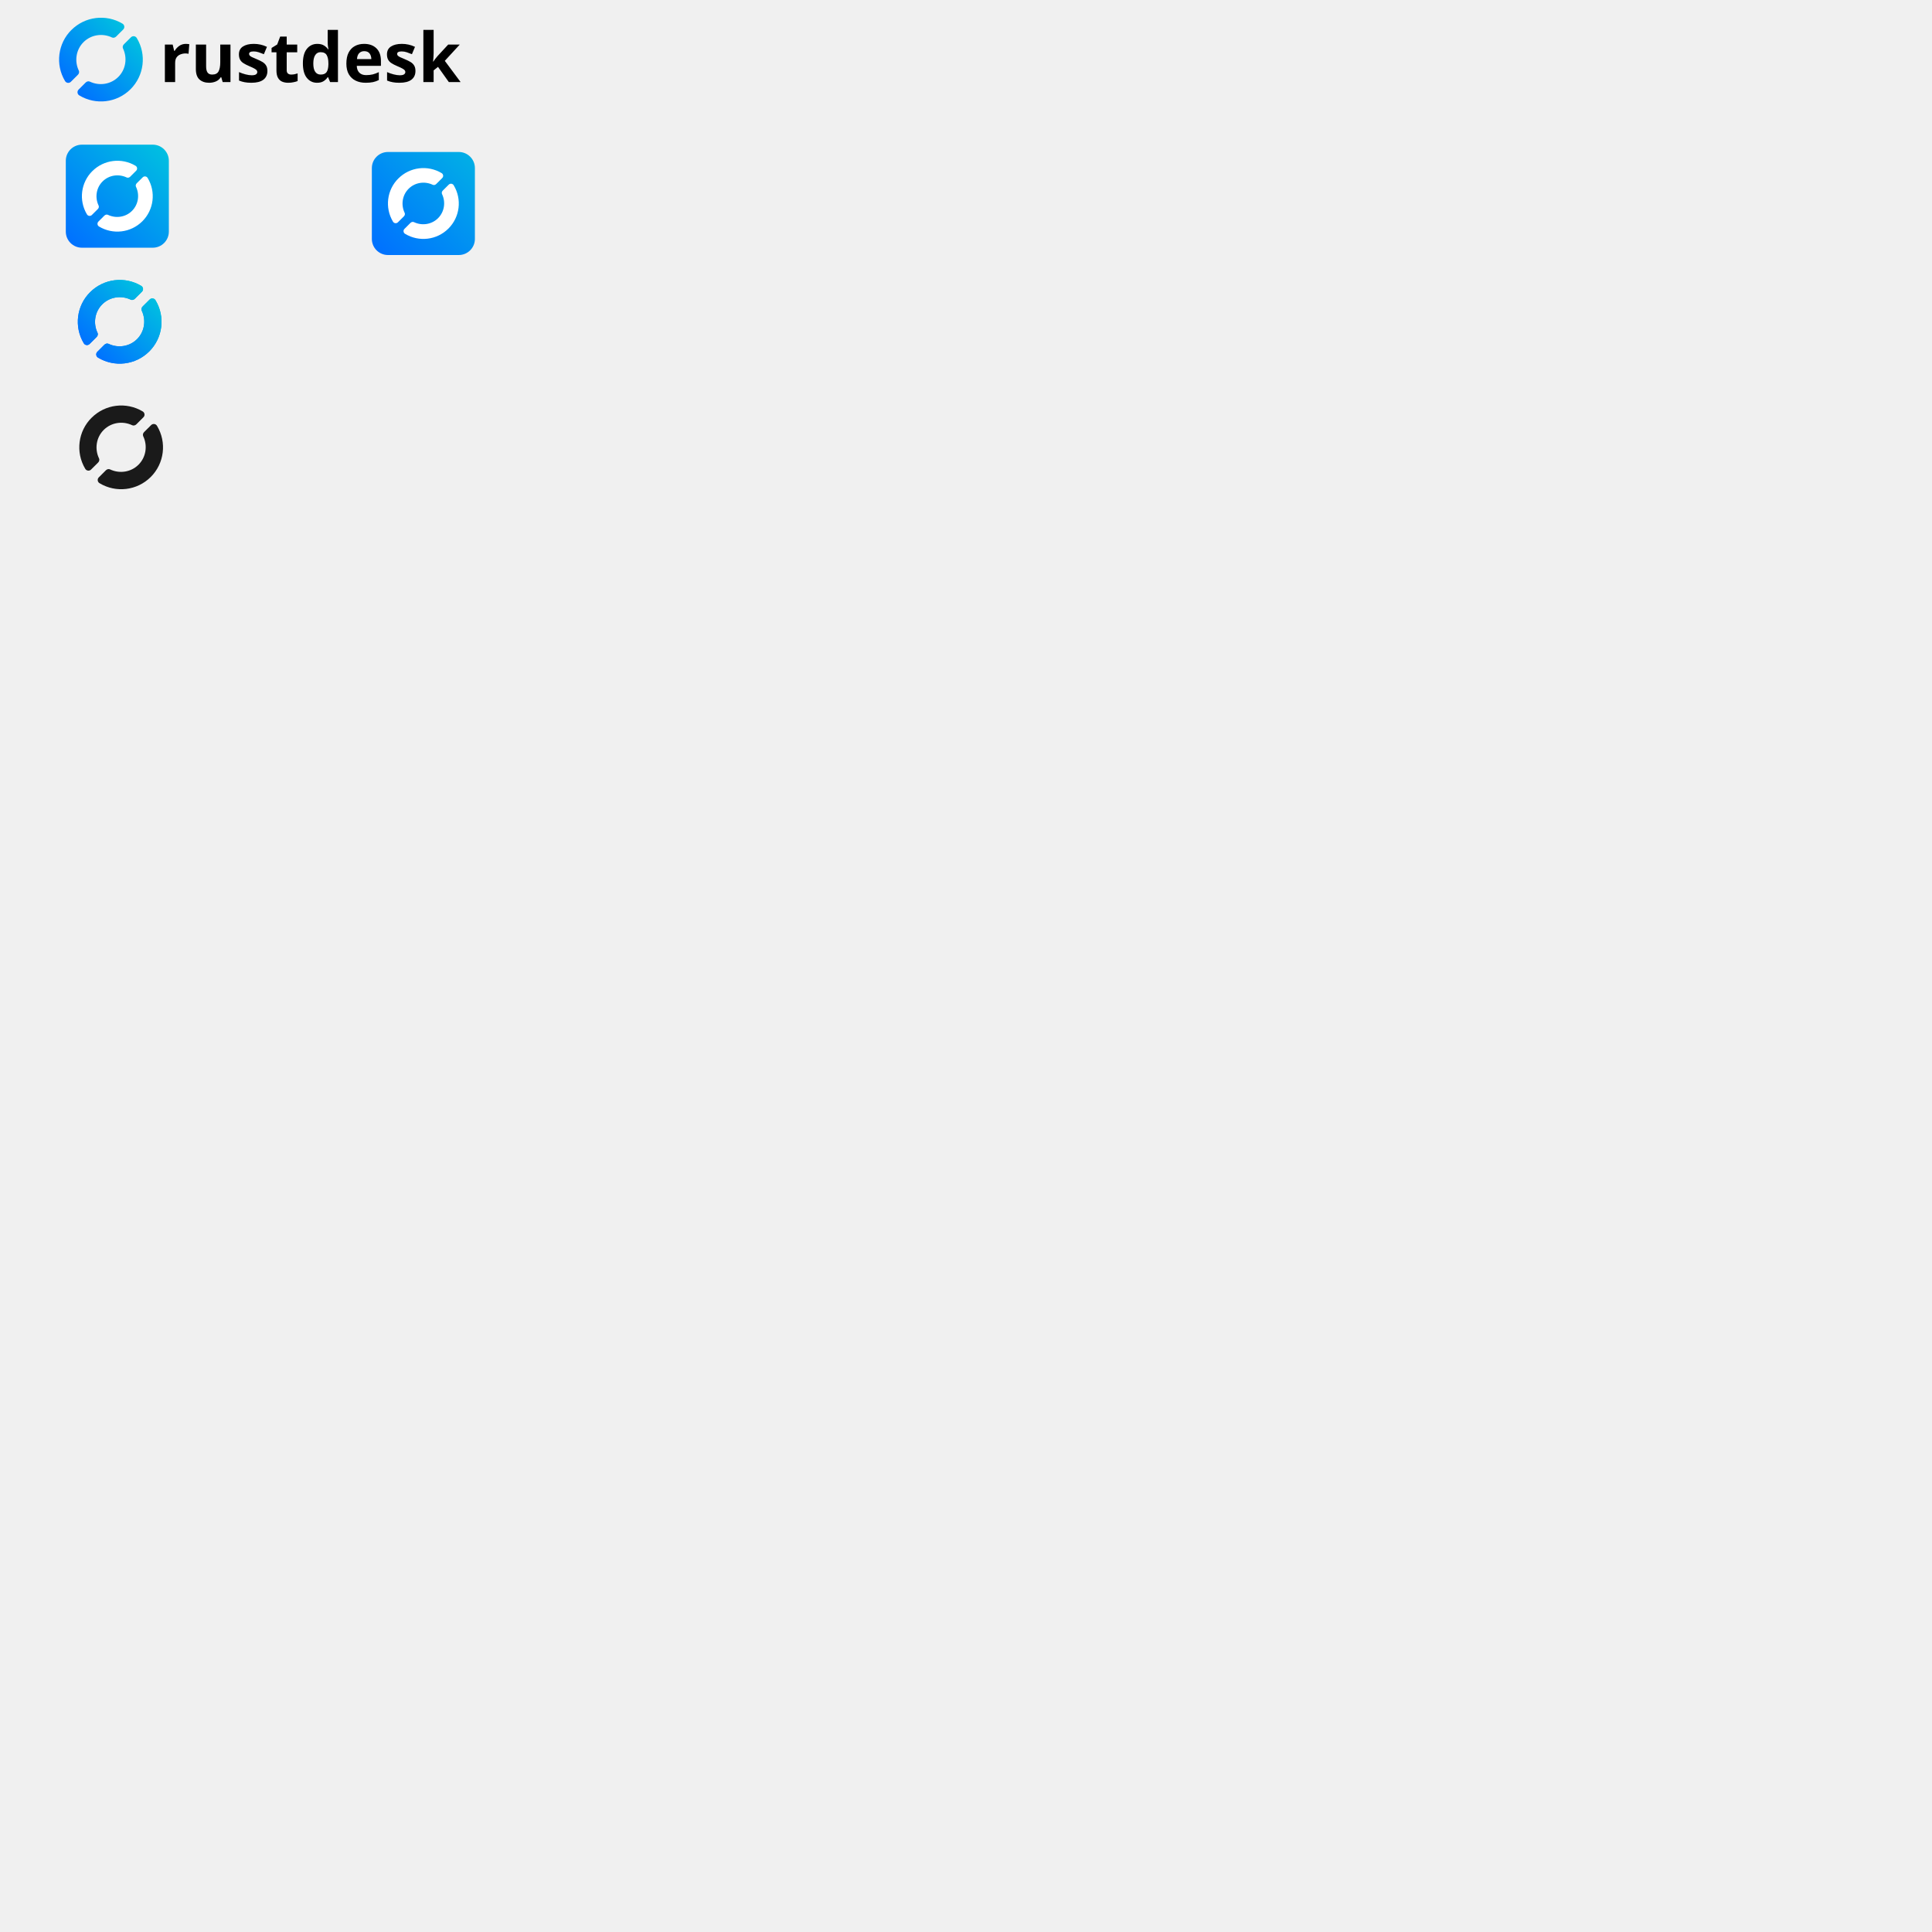
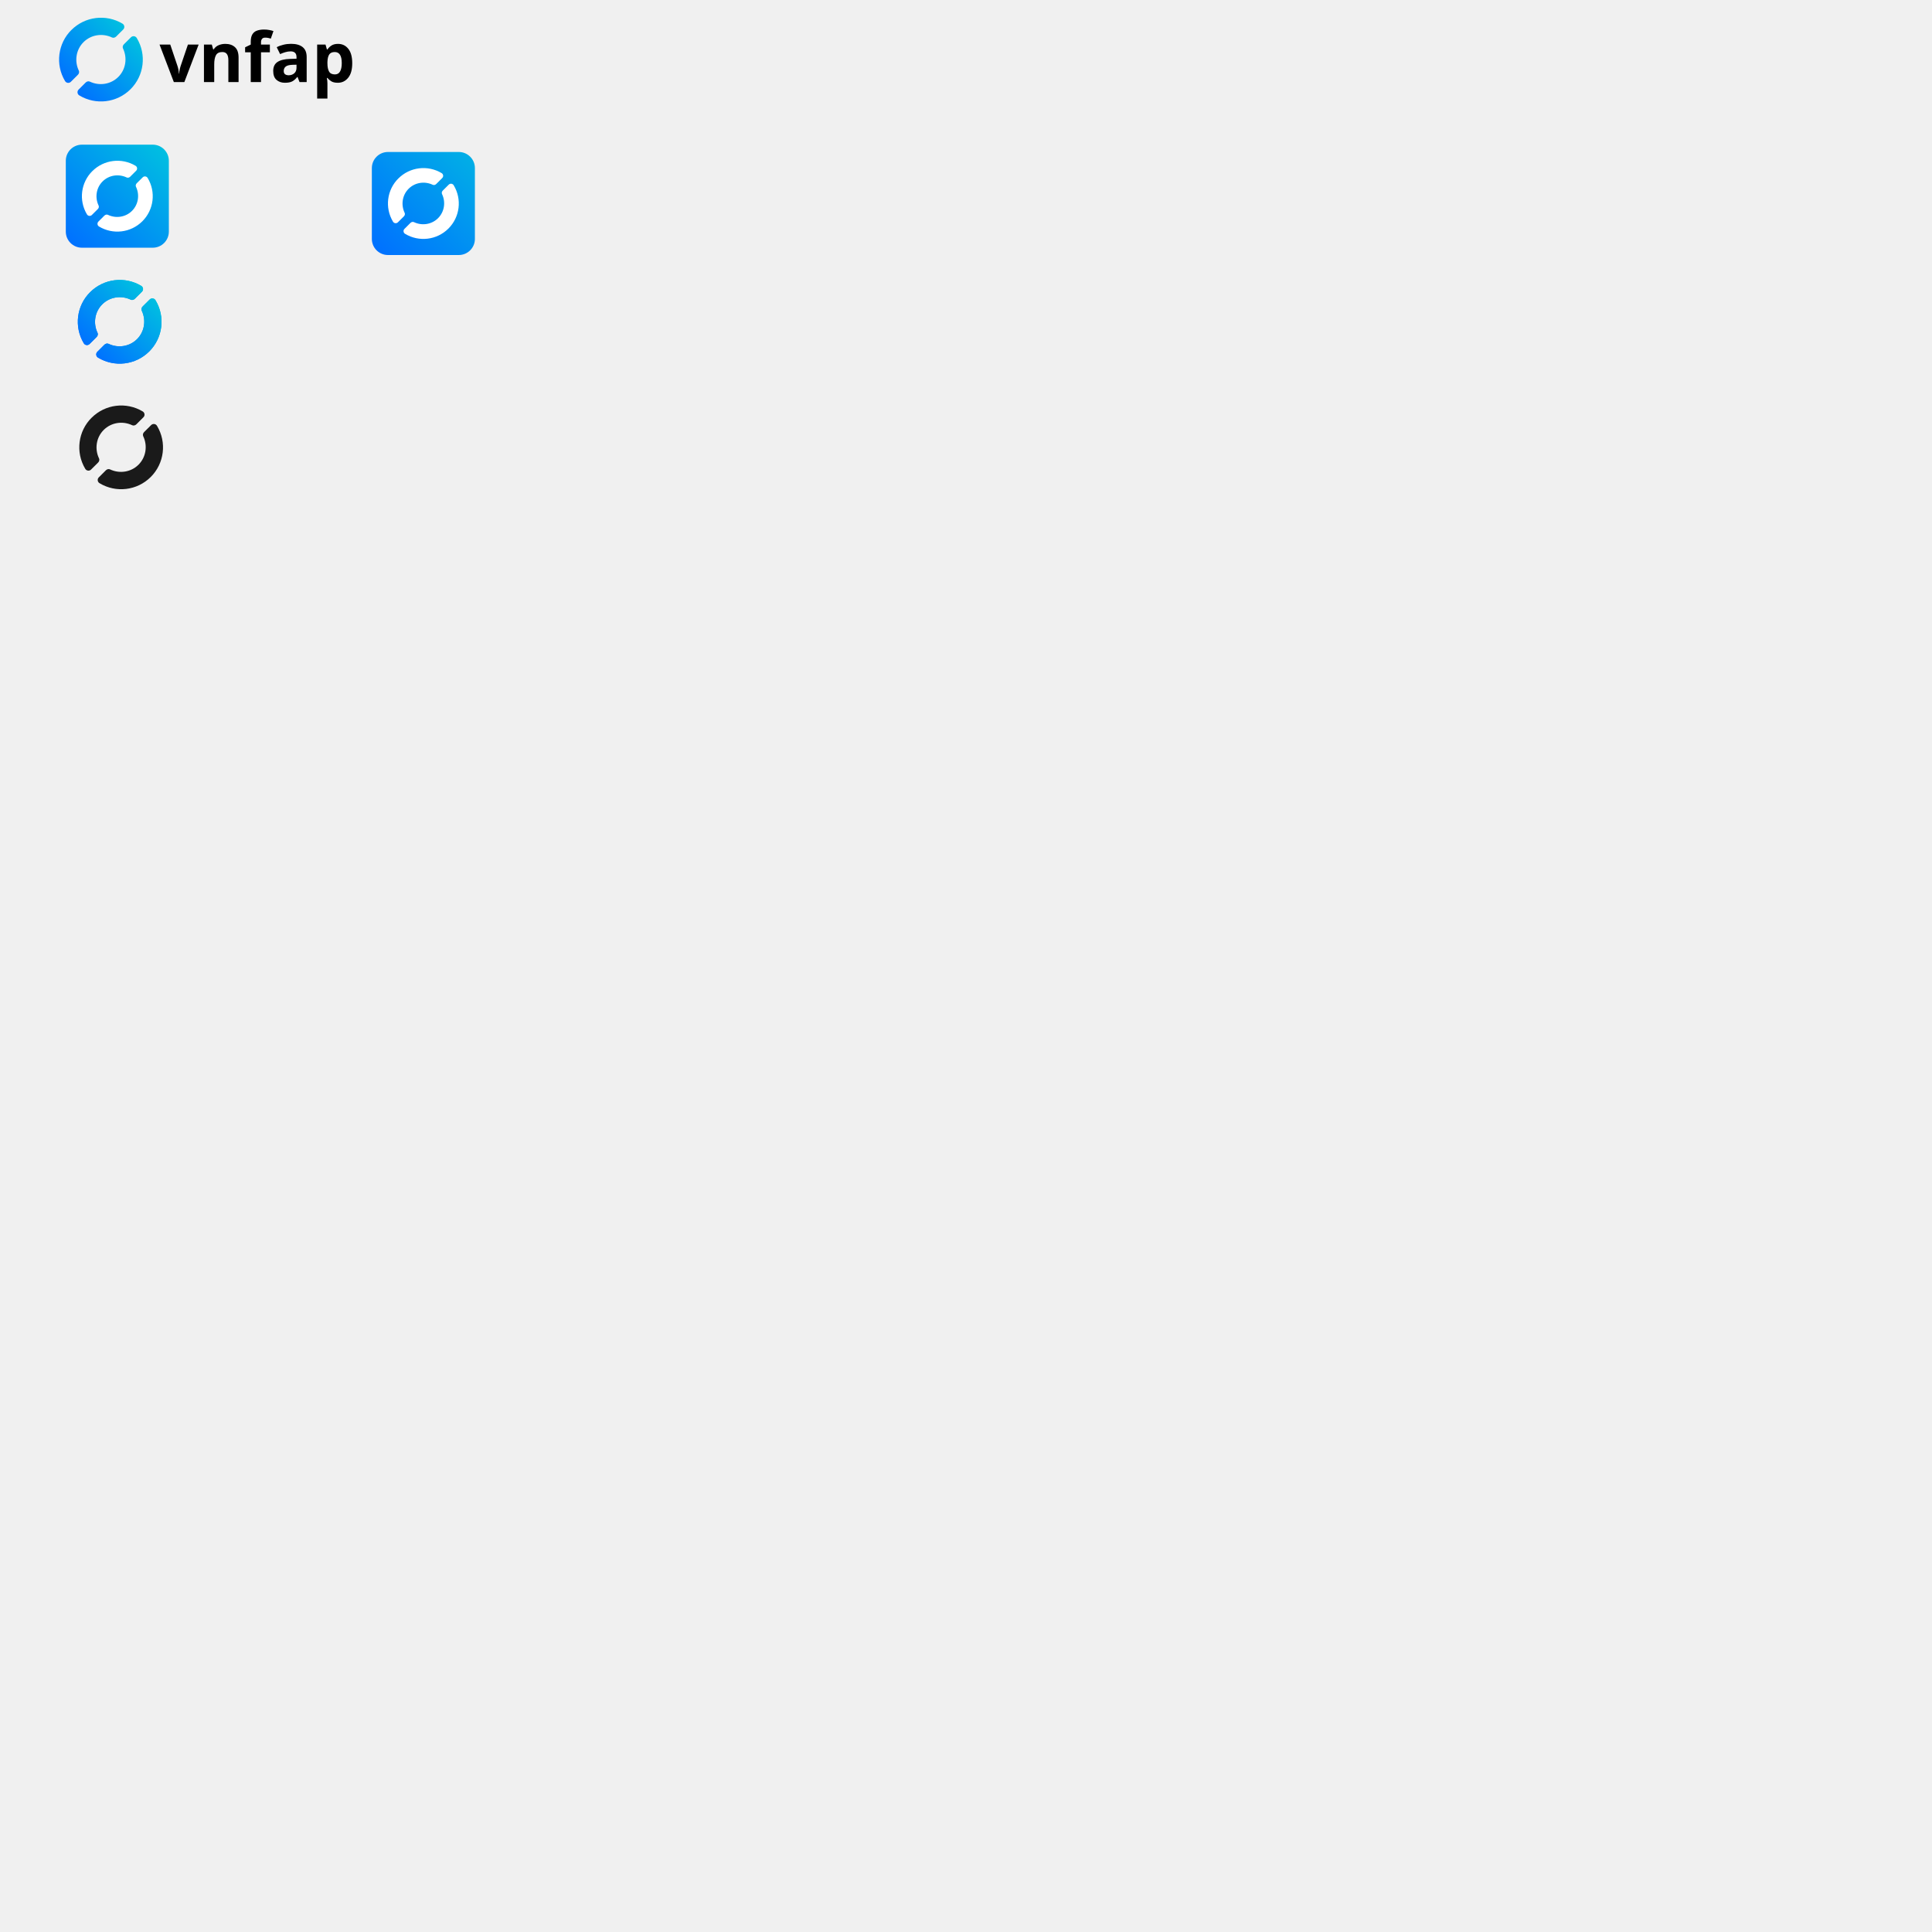
<svg xmlns="http://www.w3.org/2000/svg" xmlns:xlink="http://www.w3.org/1999/xlink" style="isolation:isolate" viewBox="66.993 897.484 600 600" version="1.1" id="svg11" xml:space="preserve" width="600" height="600">
  <defs id="defs15">
    <linearGradient id="linearGradient9947" x1="0.148" x2="0.845" y1="0.851" y2="0.154" gradientTransform="matrix(26.301,0,0,26.331,90.67354,911.7572)" gradientUnits="userSpaceOnUse">
      <stop offset="0" stop-color="#004ba6" id="stop9943" style="stop-color:#0071ff;stop-opacity:1;" />
      <stop offset="1" stop-color="#00bfe1" id="stop9945" style="stop-color:#01aee6;stop-opacity:1;" />
    </linearGradient>
    <linearGradient id="linearGradient9775" x1="0.045" x2="0.955" y1="0.955" y2="0.045" gradientTransform="matrix(32,0,0,32,231.03,929.9804)" gradientUnits="userSpaceOnUse">
      <stop offset="0" stop-color="#004ba6" id="stop9771" style="stop-color:#0071ff;stop-opacity:1;" />
      <stop offset="1" stop-color="#00bfe1" id="stop9773" style="stop-color:#01aee6;stop-opacity:1;" />
    </linearGradient>
    <linearGradient id="linearGradient5424" x1="0.148" x2="0.845" y1="0.851" y2="0.154" gradientTransform="matrix(26.301,0,0,26.331,90.67354,911.7572)" gradientUnits="userSpaceOnUse">
      <stop offset="0" stop-color="#004ba6" id="stop5420" style="stop-color:#0071ff;stop-opacity:1;" />
      <stop offset="1" stop-color="#00bfe1" id="stop5422" style="stop-color:#01aee6;stop-opacity:1;" />
    </linearGradient>
    <linearGradient id="linearGradient1258" x1="0.045" x2="0.955" y1="0.955" y2="0.045" gradientTransform="matrix(32,0,0,32,231.03,929.9804)" gradientUnits="userSpaceOnUse">
      <stop offset="0" stop-color="#004ba6" id="stop1254" style="stop-color:#0071ff;stop-opacity:1;" />
      <stop offset="1" stop-color="#00bfe1" id="stop1256" style="stop-color:#01aee6;stop-opacity:1;" />
    </linearGradient>
    <linearGradient id="linearGradient1228" x1="0.045" x2="0.955" y1="0.955" y2="0.045" gradientTransform="matrix(32,0,0,32,231.03,929.9804)" gradientUnits="userSpaceOnUse">
      <stop offset="0" stop-color="#004ba6" id="stop1224" style="stop-color:#0071ff;stop-opacity:1;" />
      <stop offset="100%" stop-color="#00bfe1" id="stop1226" />
    </linearGradient>
    <rect x="34.073" y="7.526" width="62.535" height="16.147" id="rect9005" />
    <linearGradient id="a-3" x1="0.045" x2="0.955" y1="0.955" y2="0.045" gradientTransform="matrix(32,0,0,32,231.03,929.9804)" gradientUnits="userSpaceOnUse">
      <stop offset="0%" stop-color="#004ba6" id="stop294" />
      <stop offset="100%" stop-color="#00bfe1" id="stop296" />
    </linearGradient>
    <linearGradient xlink:href="#linearGradient1228" id="linearGradient426" gradientUnits="userSpaceOnUse" gradientTransform="matrix(32,0,0,32,45.09661,851.7449)" x1="0.045" y1="0.955" x2="0.955" y2="0.045" />
    <linearGradient xlink:href="#a" id="linearGradient5414" gradientUnits="userSpaceOnUse" gradientTransform="matrix(26.00048,0,0,25.99935,91.16012,984.4207)" x1="0.148" y1="0.851" x2="0.845" y2="0.154" />
    <linearGradient xlink:href="#a" id="linearGradient9753" gradientUnits="userSpaceOnUse" gradientTransform="matrix(26.00048,0,0,25.99935,66.99302,897.4845)" x1="0.148" y1="0.851" x2="0.845" y2="0.154" />
    <linearGradient xlink:href="#linearGradient9775" id="linearGradient9769" gradientUnits="userSpaceOnUse" gradientTransform="matrix(32,0,0,32,45.09661,851.7449)" x1="0.045" y1="0.955" x2="0.955" y2="0.045" />
    <linearGradient xlink:href="#a" id="linearGradient9831" gradientUnits="userSpaceOnUse" gradientTransform="matrix(22.0004,0,0,21.99946,71.99301,902.4844)" x1="0.148" y1="0.851" x2="0.845" y2="0.154" />
    <linearGradient xlink:href="#a" id="linearGradient342" gradientUnits="userSpaceOnUse" gradientTransform="matrix(26.00048,0,0,25.99936,17.98453,891.7487)" x1="0.148" y1="0.851" x2="0.845" y2="0.154" />
    <linearGradient xlink:href="#a" id="linearGradient765" gradientUnits="userSpaceOnUse" gradientTransform="matrix(26.00048,0,0,25.99936,17.98453,891.7487)" x1="0.148" y1="0.851" x2="0.845" y2="0.154" />
  </defs>
  <linearGradient id="a" x1="0.148" x2="0.845" y1="0.851" y2="0.154" gradientTransform="matrix(26.301,0,0,26.331,90.67354,911.7572)" gradientUnits="userSpaceOnUse">
    <stop offset="0" stop-color="#004ba6" id="stop4" style="stop-color:#0071ff;stop-opacity:1;" />
    <stop offset="1" stop-color="#00bfe1" id="stop6" style="stop-color:#00bfe1;stop-opacity:1;" />
  </linearGradient>
  <text xml:space="preserve" transform="translate(66.993,897.484)" id="text9003" style="white-space:pre;shape-inside:url(#rect9005);display:inline;fill:#0071ff" />
  <path fill="url(#a)" d="m 113.485,990.488 -2.135,2.122 c -0.376,0.337 -0.557,0.879 -0.347,1.337 1.423,2.976 0.883,6.524 -1.451,8.856 -2.335,2.331 -5.887,2.871 -8.867,1.449 -0.439,-0.197 -0.954,-0.03 -1.292,0.313 l -2.17,2.166 c -0.255,0.25 -0.381,0.602 -0.34,0.956 0.041,0.354 0.243,0.669 0.548,0.854 5.113,3.095 11.679,2.306 15.911,-1.912 4.232,-4.216 5.039,-10.773 1.955,-15.887 -0.177,-0.311 -0.489,-0.522 -0.844,-0.572 -0.355,-0.05 -0.713,0.068 -0.968,0.318 z m -18.467,-2.306 c -4.253,4.2 -5.086,10.758 -2.02,15.885 0.177,0.312 0.488,0.523 0.843,0.573 0.355,0.05 0.713,-0.068 0.969,-0.319 l 2.123,-2.109 c 0.385,-0.337 0.572,-0.885 0.359,-1.349 -1.423,-2.976 -0.884,-6.524 1.451,-8.856 2.334,-2.331 5.887,-2.871 8.866,-1.45 0.434,0.195 0.942,0.033 1.281,-0.3 l 2.182,-2.179 c 0.255,-0.249 0.381,-0.601 0.34,-0.956 -0.042,-0.353 -0.243,-0.668 -0.548,-0.854 -5.122,-3.068 -11.678,-2.255 -15.893,1.972 z" id="path5412" style="fill:url(#linearGradient5414);stroke-width:0.988" />
  <g id="g9521">
    <g id="g3226" transform="translate(42.33301,90.66725)">
      <path fill="url(#a)" d="M 72.097,883.745 H 50.097 c -2.76,0 -5,-2.24 -5,-5 v -22 c 0,-2.759 2.24,-5 5,-5 h 22 c 2.759,0 5,2.241 5,5 v 22 c 0,2.76 -2.241,5 -5,5 z" id="path422" style="isolation:isolate;fill:url(#linearGradient426)" />
    </g>
    <path fill="url(#a)" d="m 111.32,952.547 -1.807,1.795 c -0.318,0.285 -0.472,0.744 -0.293,1.131 1.204,2.518 0.747,5.52 -1.228,7.494 -1.976,1.973 -4.981,2.429 -7.502,1.226 -0.371,-0.166 -0.807,-0.025 -1.093,0.265 l -1.836,1.833 c -0.216,0.211 -0.322,0.51 -0.288,0.809 0.034,0.3 0.206,0.567 0.463,0.723 4.326,2.618 9.882,1.951 13.463,-1.618 3.581,-3.568 4.264,-9.115 1.655,-13.443 -0.15,-0.263 -0.414,-0.442 -0.714,-0.484 -0.3,-0.042 -0.603,0.058 -0.819,0.269 z m -15.626,-1.951 c -3.599,3.554 -4.304,9.103 -1.709,13.441 0.15,0.264 0.413,0.443 0.714,0.485 0.3,0.042 0.603,-0.058 0.82,-0.27 l 1.797,-1.785 c 0.325,-0.285 0.484,-0.749 0.303,-1.141 -1.204,-2.518 -0.748,-5.52 1.228,-7.494 1.975,-1.973 4.981,-2.429 7.502,-1.227 0.367,0.165 0.797,0.028 1.084,-0.254 l 1.846,-1.844 c 0.216,-0.211 0.322,-0.509 0.288,-0.809 -0.035,-0.299 -0.206,-0.566 -0.463,-0.723 -4.334,-2.596 -9.881,-1.908 -13.448,1.669 z" id="path9011" style="fill:#ffffff;fill-opacity:1;stroke-width:0.836" />
  </g>
  <path fill="url(#a)" d="m 113.485,990.488 -2.135,2.122 c -0.376,0.337 -0.557,0.879 -0.347,1.337 1.423,2.976 0.883,6.524 -1.451,8.856 -2.335,2.331 -5.887,2.871 -8.867,1.449 -0.439,-0.197 -0.954,-0.03 -1.292,0.313 l -2.17,2.166 c -0.255,0.25 -0.381,0.602 -0.34,0.956 0.041,0.354 0.243,0.669 0.548,0.854 5.113,3.095 11.679,2.306 15.911,-1.912 4.232,-4.216 5.039,-10.773 1.955,-15.887 -0.177,-0.311 -0.489,-0.522 -0.844,-0.572 -0.355,-0.05 -0.713,0.068 -0.968,0.318 z m -18.467,-2.306 c -4.253,4.2 -5.086,10.758 -2.02,15.885 0.177,0.312 0.488,0.523 0.843,0.573 0.355,0.05 0.713,-0.068 0.969,-0.319 l 2.123,-2.109 c 0.385,-0.337 0.572,-0.885 0.359,-1.349 -1.423,-2.976 -0.884,-6.524 1.451,-8.856 2.334,-2.331 5.887,-2.871 8.866,-1.45 0.434,0.195 0.942,0.033 1.281,-0.3 l 2.182,-2.179 c 0.255,-0.249 0.381,-0.601 0.34,-0.956 -0.042,-0.353 -0.243,-0.668 -0.548,-0.854 -5.122,-3.068 -11.678,-2.255 -15.893,1.972 z" id="path9523" style="fill:url(#linearGradient5414);stroke-width:0.988" />
  <g id="g9759" transform="translate(18.35032,5.505096)">
    <g id="g8359">
      <text xml:space="preserve" style="font-style:normal;font-variant:normal;font-weight:normal;font-stretch:normal;font-size:21.333px;font-family:Asap;-inkscape-font-specification:Asap;fill:#0071ff" x="98.192" y="917.463" id="text9011">
-         <tspan id="tspan9009" x="98.192" y="917.463" style="font-style:normal;font-variant:normal;font-weight:600;font-stretch:normal;font-size:21.333px;font-family:Nunito;-inkscape-font-specification:'Nunito Semi-Bold';fill:#000000">rustdesk</tspan>
+         <tspan id="tspan9009" x="98.192" y="917.463" style="font-style:normal;font-variant:normal;font-weight:600;font-stretch:normal;font-size:21.333px;font-family:Nunito;-inkscape-font-specification:'Nunito Semi-Bold';fill:#000000">vnfap</tspan>
      </text>
    </g>
    <path fill="url(#a)" d="m 89.318,903.552 -2.135,2.122 c -0.376,0.337 -0.557,0.879 -0.347,1.337 1.423,2.976 0.883,6.524 -1.451,8.856 -2.335,2.331 -5.887,2.871 -8.867,1.449 -0.439,-0.197 -0.954,-0.03 -1.292,0.313 l -2.17,2.166 c -0.255,0.25 -0.381,0.602 -0.34,0.956 0.041,0.354 0.243,0.669 0.548,0.854 5.113,3.095 11.679,2.306 15.911,-1.912 4.232,-4.216 5.039,-10.773 1.955,-15.887 -0.177,-0.311 -0.489,-0.522 -0.844,-0.572 -0.355,-0.05 -0.713,0.068 -0.968,0.318 z m -18.467,-2.306 c -4.253,4.2 -5.086,10.758 -2.02,15.885 0.177,0.312 0.488,0.523 0.843,0.573 0.355,0.05 0.713,-0.068 0.969,-0.319 l 2.123,-2.109 c 0.385,-0.337 0.572,-0.885 0.359,-1.349 -1.423,-2.976 -0.884,-6.524 1.451,-8.856 2.334,-2.331 5.887,-2.871 8.866,-1.45 0.434,0.195 0.942,0.033 1.281,-0.3 l 2.182,-2.179 c 0.255,-0.249 0.381,-0.601 0.34,-0.956 -0.042,-0.353 -0.243,-0.668 -0.548,-0.854 -5.122,-3.068 -11.678,-2.255 -15.893,1.972 z" id="path9751" style="fill:url(#linearGradient9753);stroke-width:0.988" />
  </g>
  <g id="g9767" transform="translate(95.04653,2.270736)">
    <g id="g9763" transform="translate(42.33301,90.66725)">
      <path fill="url(#a)" d="M 72.097,883.745 H 50.097 c -2.76,0 -5,-2.24 -5,-5 v -22 c 0,-2.759 2.24,-5 5,-5 h 22 c 2.759,0 5,2.241 5,5 v 22 c 0,2.76 -2.241,5 -5,5 z" id="path9761" style="isolation:isolate;fill:url(#linearGradient9769)" />
    </g>
    <path fill="url(#a)" d="m 111.32,952.547 -1.807,1.795 c -0.318,0.285 -0.472,0.744 -0.293,1.131 1.204,2.518 0.747,5.52 -1.228,7.494 -1.976,1.973 -4.981,2.429 -7.502,1.226 -0.371,-0.166 -0.807,-0.025 -1.093,0.265 l -1.836,1.833 c -0.216,0.211 -0.322,0.51 -0.288,0.809 0.034,0.3 0.206,0.567 0.463,0.723 4.326,2.618 9.882,1.951 13.463,-1.618 3.581,-3.568 4.264,-9.115 1.655,-13.443 -0.15,-0.263 -0.414,-0.442 -0.714,-0.484 -0.3,-0.042 -0.603,0.058 -0.819,0.269 z m -15.626,-1.951 c -3.599,3.554 -4.304,9.103 -1.709,13.441 0.15,0.264 0.413,0.443 0.714,0.485 0.3,0.042 0.603,-0.058 0.82,-0.27 l 1.797,-1.785 c 0.325,-0.285 0.484,-0.749 0.303,-1.141 -1.204,-2.518 -0.748,-5.52 1.228,-7.494 1.975,-1.973 4.981,-2.429 7.502,-1.227 0.367,0.165 0.797,0.028 1.084,-0.254 l 1.846,-1.844 c 0.216,-0.211 0.322,-0.509 0.288,-0.809 -0.035,-0.299 -0.206,-0.566 -0.463,-0.723 -4.334,-2.596 -9.881,-1.908 -13.448,1.669 z" id="path9765" style="fill:#ffffff;fill-opacity:1;stroke-width:0.836" />
  </g>
  <g id="g9825" transform="translate(-74.12332,-7.46099)">
    <g id="g9821" transform="translate(42.33301,90.66725)" />
  </g>
  <g id="g9889" transform="translate(-59.55055,66.71606)">
    <rect style="fill:#ffffff;fill-opacity:1;stroke:none;stroke-width:1;stroke-dasharray:none;stroke-opacity:1;paint-order:fill markers stroke" id="rect9885" width="32" height="32" x="66.993" y="897.484" />
    <path fill="url(#a)" d="m 90.883,907.619 -1.807,1.795 c -0.318,0.285 -0.472,0.744 -0.293,1.131 1.204,2.518 0.747,5.52 -1.228,7.494 -1.976,1.973 -4.981,2.429 -7.502,1.226 -0.371,-0.166 -0.807,-0.025 -1.093,0.265 l -1.836,1.833 c -0.216,0.211 -0.322,0.51 -0.288,0.809 0.034,0.3 0.206,0.567 0.463,0.723 4.326,2.618 9.882,1.951 13.463,-1.618 3.581,-3.568 4.264,-9.115 1.655,-13.443 -0.15,-0.263 -0.414,-0.442 -0.714,-0.484 -0.3,-0.043 -0.603,0.058 -0.819,0.269 z m -15.626,-1.951 c -3.599,3.554 -4.304,9.103 -1.709,13.441 0.15,0.264 0.413,0.443 0.714,0.485 0.3,0.042 0.603,-0.058 0.82,-0.27 l 1.797,-1.785 c 0.325,-0.285 0.484,-0.749 0.303,-1.141 -1.204,-2.518 -0.748,-5.52 1.228,-7.493 1.975,-1.973 4.981,-2.429 7.502,-1.227 0.367,0.165 0.797,0.028 1.084,-0.254 l 1.846,-1.844 c 0.216,-0.211 0.322,-0.509 0.288,-0.809 -0.035,-0.299 -0.206,-0.566 -0.463,-0.723 -4.334,-2.596 -9.881,-1.908 -13.448,1.668 z" id="path9829" style="fill:url(#linearGradient9831);stroke-width:0.988" />
  </g>
  <path fill="url(#a)" d="m 113.944,1029.483 -2.135,2.122 c -0.376,0.337 -0.557,0.879 -0.347,1.337 1.423,2.976 0.883,6.524 -1.451,8.856 -2.335,2.331 -5.887,2.871 -8.867,1.449 -0.439,-0.197 -0.954,-0.03 -1.292,0.313 l -2.17,2.166 c -0.255,0.25 -0.381,0.602 -0.34,0.956 0.041,0.354 0.243,0.669 0.548,0.854 5.113,3.095 11.679,2.306 15.911,-1.912 4.232,-4.216 5.039,-10.773 1.955,-15.887 -0.177,-0.311 -0.489,-0.522 -0.844,-0.572 -0.355,-0.05 -0.713,0.068 -0.968,0.318 z m -18.467,-2.306 c -4.253,4.2 -5.086,10.758 -2.02,15.885 0.177,0.312 0.488,0.523 0.843,0.573 0.355,0.05 0.713,-0.068 0.969,-0.319 l 2.123,-2.109 c 0.385,-0.337 0.572,-0.885 0.359,-1.349 -1.423,-2.976 -0.884,-6.524 1.451,-8.856 2.334,-2.331 5.887,-2.871 8.866,-1.45 0.434,0.195 0.942,0.033 1.281,-0.3 l 2.182,-2.179 c 0.255,-0.249 0.381,-0.601 0.34,-0.956 -0.042,-0.353 -0.243,-0.668 -0.548,-0.854 -5.122,-3.068 -11.678,-2.255 -15.893,1.972 z" id="path357" style="fill:#1a1a1a;stroke-width:0.988" />
  <path fill="url(#a)" d="m 34.579,1018.473 -2.135,2.122 c -0.376,0.337 -0.557,0.879 -0.347,1.337 1.423,2.976 0.883,6.524 -1.451,8.856 -2.335,2.331 -5.887,2.871 -8.867,1.449 -0.439,-0.197 -0.954,-0.03 -1.292,0.313 l -2.17,2.166 c -0.255,0.25 -0.381,0.602 -0.34,0.956 0.041,0.354 0.243,0.669 0.548,0.854 5.113,3.095 11.679,2.306 15.911,-1.912 4.232,-4.216 5.039,-10.773 1.955,-15.887 -0.177,-0.311 -0.489,-0.522 -0.844,-0.572 -0.355,-0.05 -0.713,0.068 -0.968,0.318 z m -18.467,-2.306 c -4.253,4.2 -5.086,10.758 -2.02,15.885 0.177,0.312 0.488,0.523 0.843,0.573 0.355,0.05 0.713,-0.068 0.969,-0.319 l 2.123,-2.109 c 0.385,-0.337 0.572,-0.885 0.359,-1.349 -1.423,-2.976 -0.884,-6.524 1.451,-8.856 2.334,-2.331 5.887,-2.871 8.866,-1.45 0.434,0.195 0.942,0.033 1.281,-0.3 l 2.182,-2.179 c 0.255,-0.249 0.381,-0.601 0.34,-0.956 -0.042,-0.353 -0.243,-0.668 -0.548,-0.854 -5.122,-3.068 -11.678,-2.255 -15.893,1.972 z" id="path408" style="fill:#ffffff;stroke-width:0.988" />
  <g id="g763" transform="translate(-49.90362,15.78627)">
    <g id="g761">
      <rect style="fill:#ffffff;fill-opacity:1;stroke:none;stroke-width:1;stroke-dasharray:none;stroke-opacity:1;paint-order:fill markers stroke" id="rect757" width="32" height="32" x="14.985" y="888.748" rx="5" ry="5" />
      <path fill="url(#a)" d="m 40.309,897.816 -2.135,2.122 c -0.376,0.337 -0.557,0.879 -0.347,1.337 1.423,2.976 0.883,6.524 -1.451,8.856 -2.335,2.331 -5.887,2.871 -8.867,1.449 -0.439,-0.197 -0.954,-0.03 -1.292,0.313 l -2.17,2.166 c -0.255,0.25 -0.381,0.602 -0.34,0.956 0.041,0.354 0.243,0.669 0.548,0.854 5.113,3.095 11.679,2.306 15.911,-1.912 4.232,-4.216 5.039,-10.773 1.955,-15.887 -0.177,-0.311 -0.489,-0.522 -0.844,-0.572 -0.355,-0.05 -0.713,0.068 -0.968,0.318 z M 21.843,895.511 c -4.253,4.2 -5.086,10.758 -2.02,15.885 0.177,0.312 0.488,0.523 0.843,0.573 0.355,0.05 0.713,-0.068 0.969,-0.319 l 2.123,-2.109 c 0.385,-0.337 0.572,-0.885 0.359,-1.349 -1.423,-2.976 -0.884,-6.524 1.451,-8.856 2.334,-2.331 5.887,-2.871 8.866,-1.45 0.434,0.195 0.942,0.033 1.281,-0.3 l 2.182,-2.179 c 0.255,-0.249 0.381,-0.601 0.34,-0.956 -0.041,-0.353 -0.243,-0.668 -0.548,-0.854 -5.122,-3.068 -11.678,-2.255 -15.893,1.972 z" id="path759" style="fill:url(#linearGradient765);stroke-width:0.988" />
    </g>
  </g>
  <path style="fill:#000000;stroke-width:1" id="path2240" d="" />
  <g id="g340" transform="translate(-53.94018,69.13041)">
    <g id="g369" transform="translate(-2.109404,-5.177626)">
      <rect style="fill:#ffffff;fill-opacity:1;stroke:none;stroke-width:1;stroke-dasharray:none;stroke-opacity:1;paint-order:fill markers stroke" id="rect336" width="32" height="32" x="14.985" y="888.748" rx="7" ry="7" />
      <path fill="url(#a)" d="m 40.309,897.816 -2.135,2.122 c -0.376,0.337 -0.557,0.879 -0.347,1.337 1.423,2.976 0.883,6.524 -1.451,8.856 -2.335,2.331 -5.887,2.871 -8.867,1.449 -0.439,-0.197 -0.954,-0.03 -1.292,0.313 l -2.17,2.166 c -0.255,0.25 -0.381,0.602 -0.34,0.956 0.041,0.354 0.243,0.669 0.548,0.854 5.113,3.095 11.679,2.306 15.911,-1.912 4.232,-4.216 5.039,-10.773 1.955,-15.887 -0.177,-0.311 -0.489,-0.522 -0.844,-0.572 -0.355,-0.05 -0.713,0.068 -0.968,0.318 z M 21.843,895.511 c -4.253,4.2 -5.086,10.758 -2.02,15.885 0.177,0.312 0.488,0.523 0.843,0.573 0.355,0.05 0.713,-0.068 0.969,-0.319 l 2.123,-2.109 c 0.385,-0.337 0.572,-0.885 0.359,-1.349 -1.423,-2.976 -0.884,-6.524 1.451,-8.856 2.334,-2.331 5.887,-2.871 8.866,-1.45 0.434,0.195 0.942,0.033 1.281,-0.3 l 2.182,-2.179 c 0.255,-0.249 0.381,-0.601 0.34,-0.956 -0.041,-0.353 -0.243,-0.668 -0.548,-0.854 -5.122,-3.068 -11.678,-2.255 -15.893,1.972 z" id="path338" style="fill:url(#linearGradient342);stroke-width:0.988" />
    </g>
  </g>
</svg>
